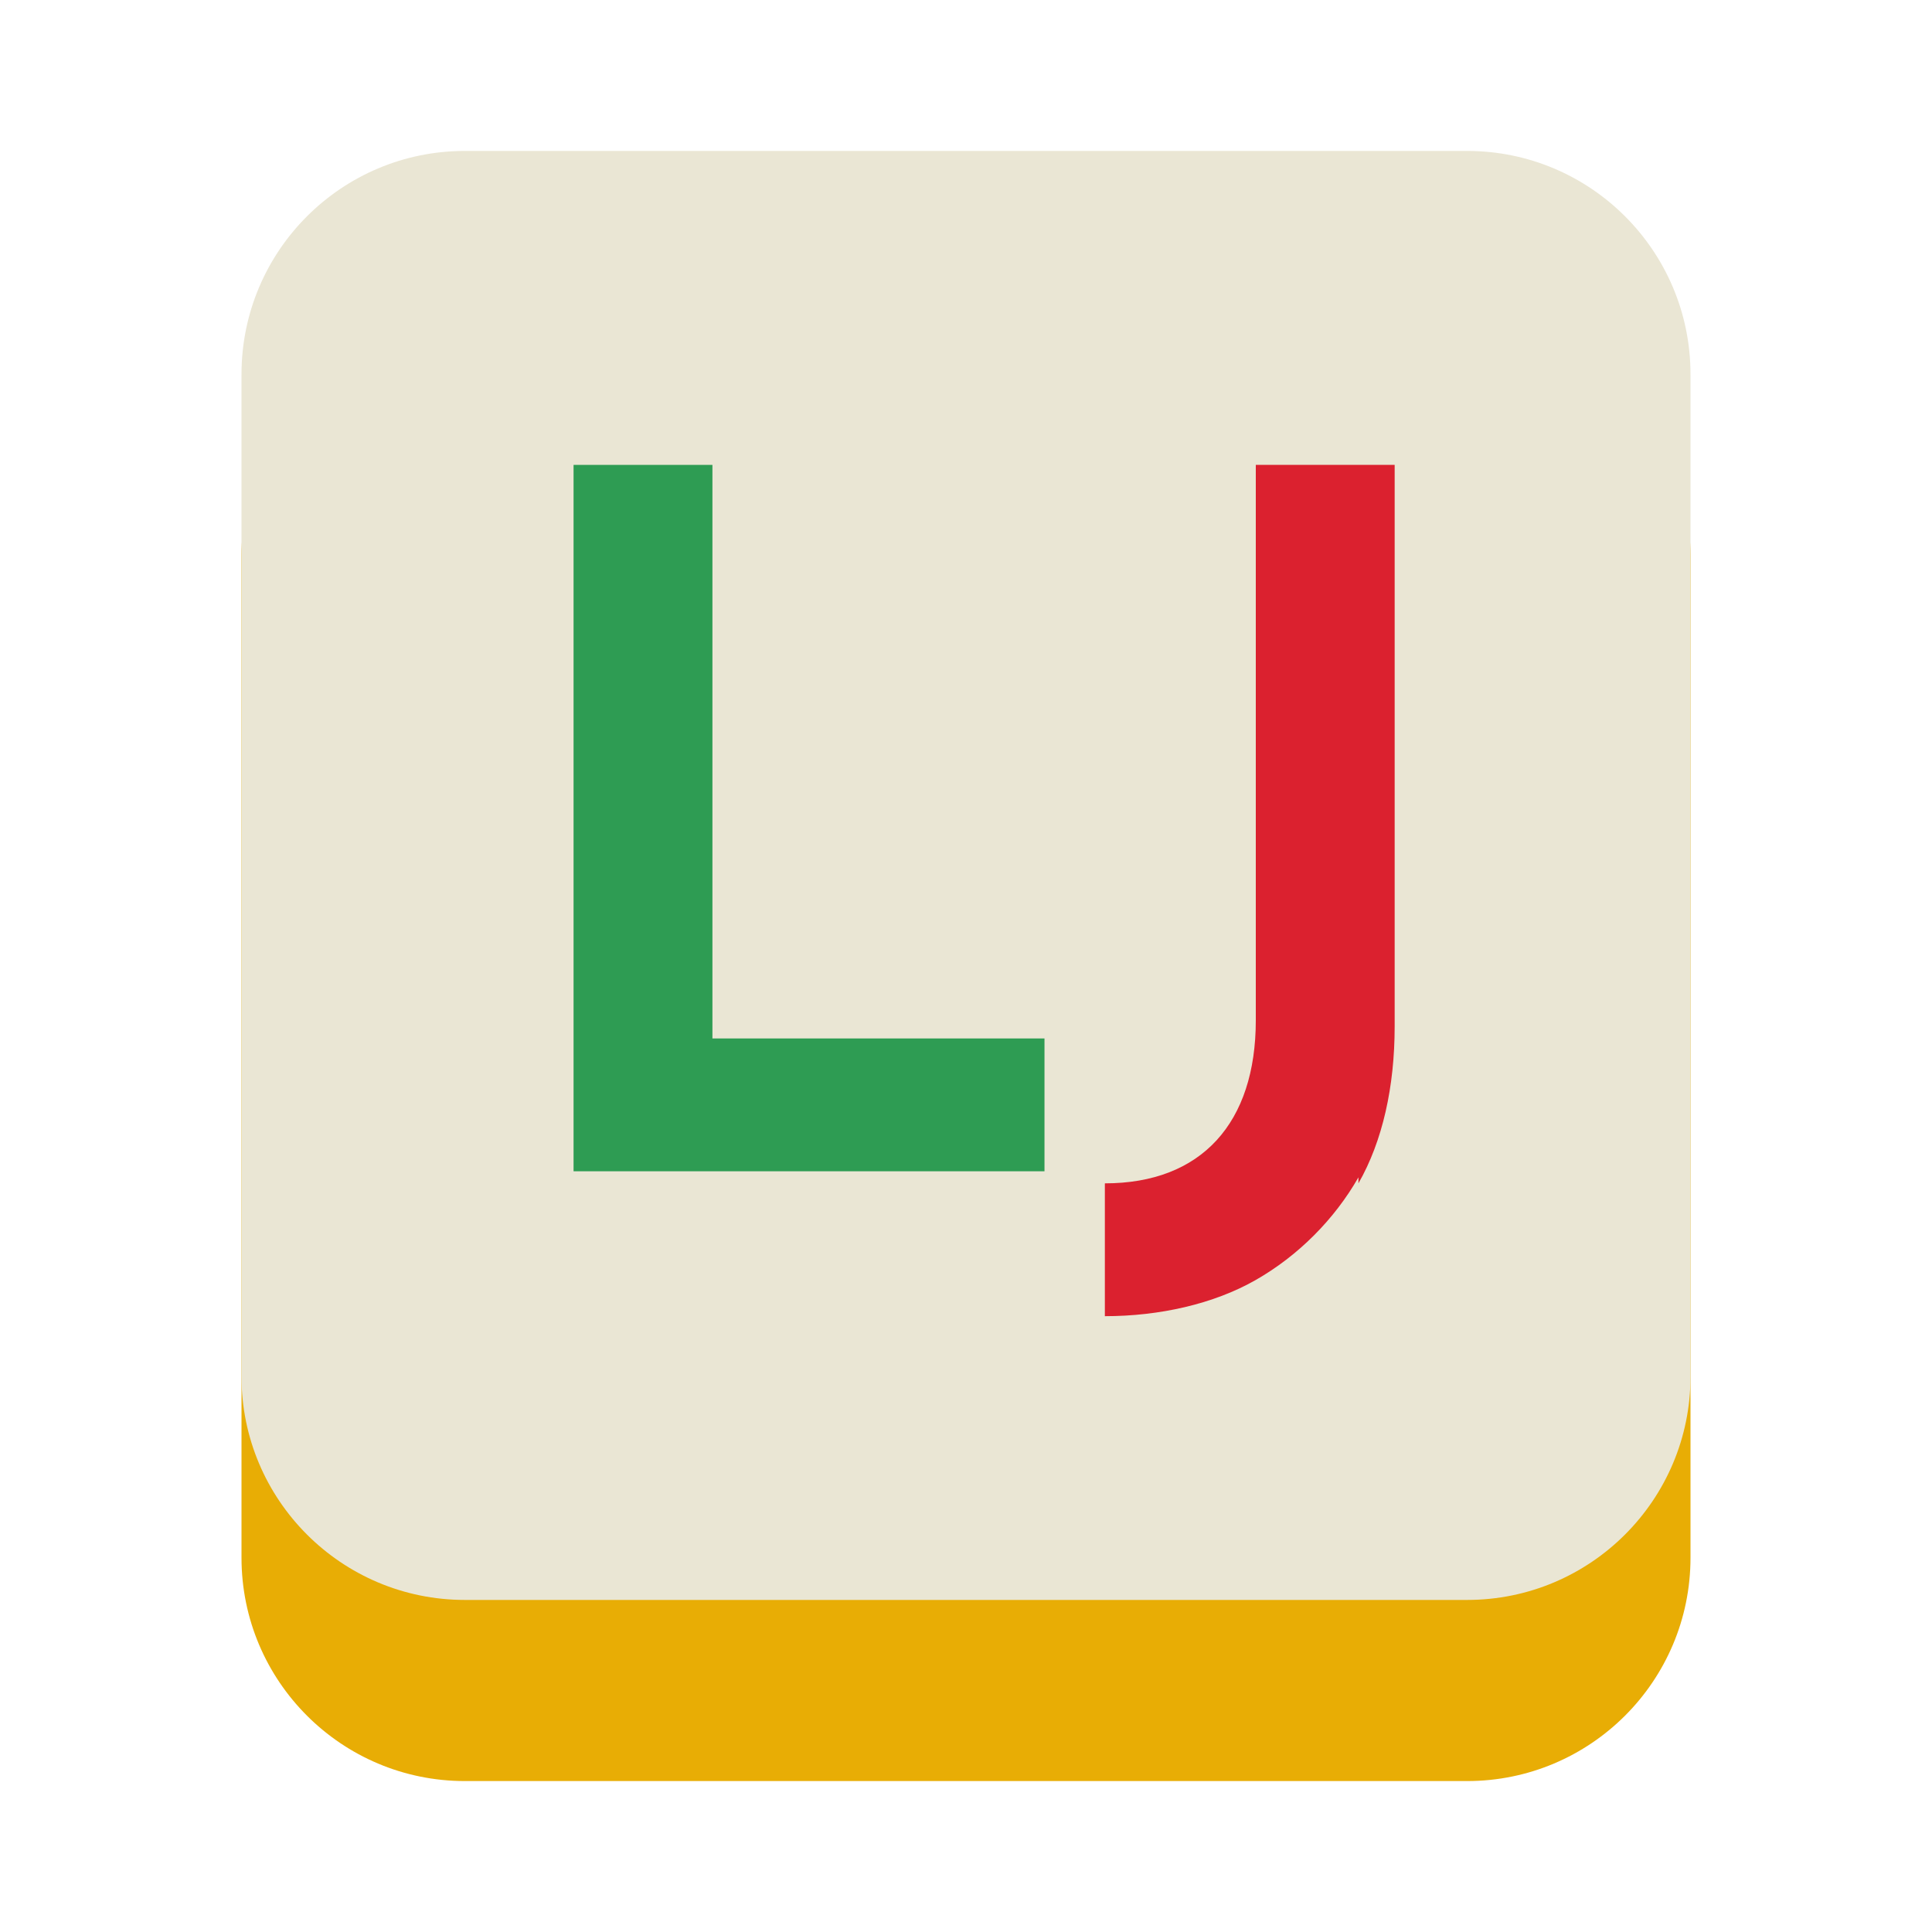
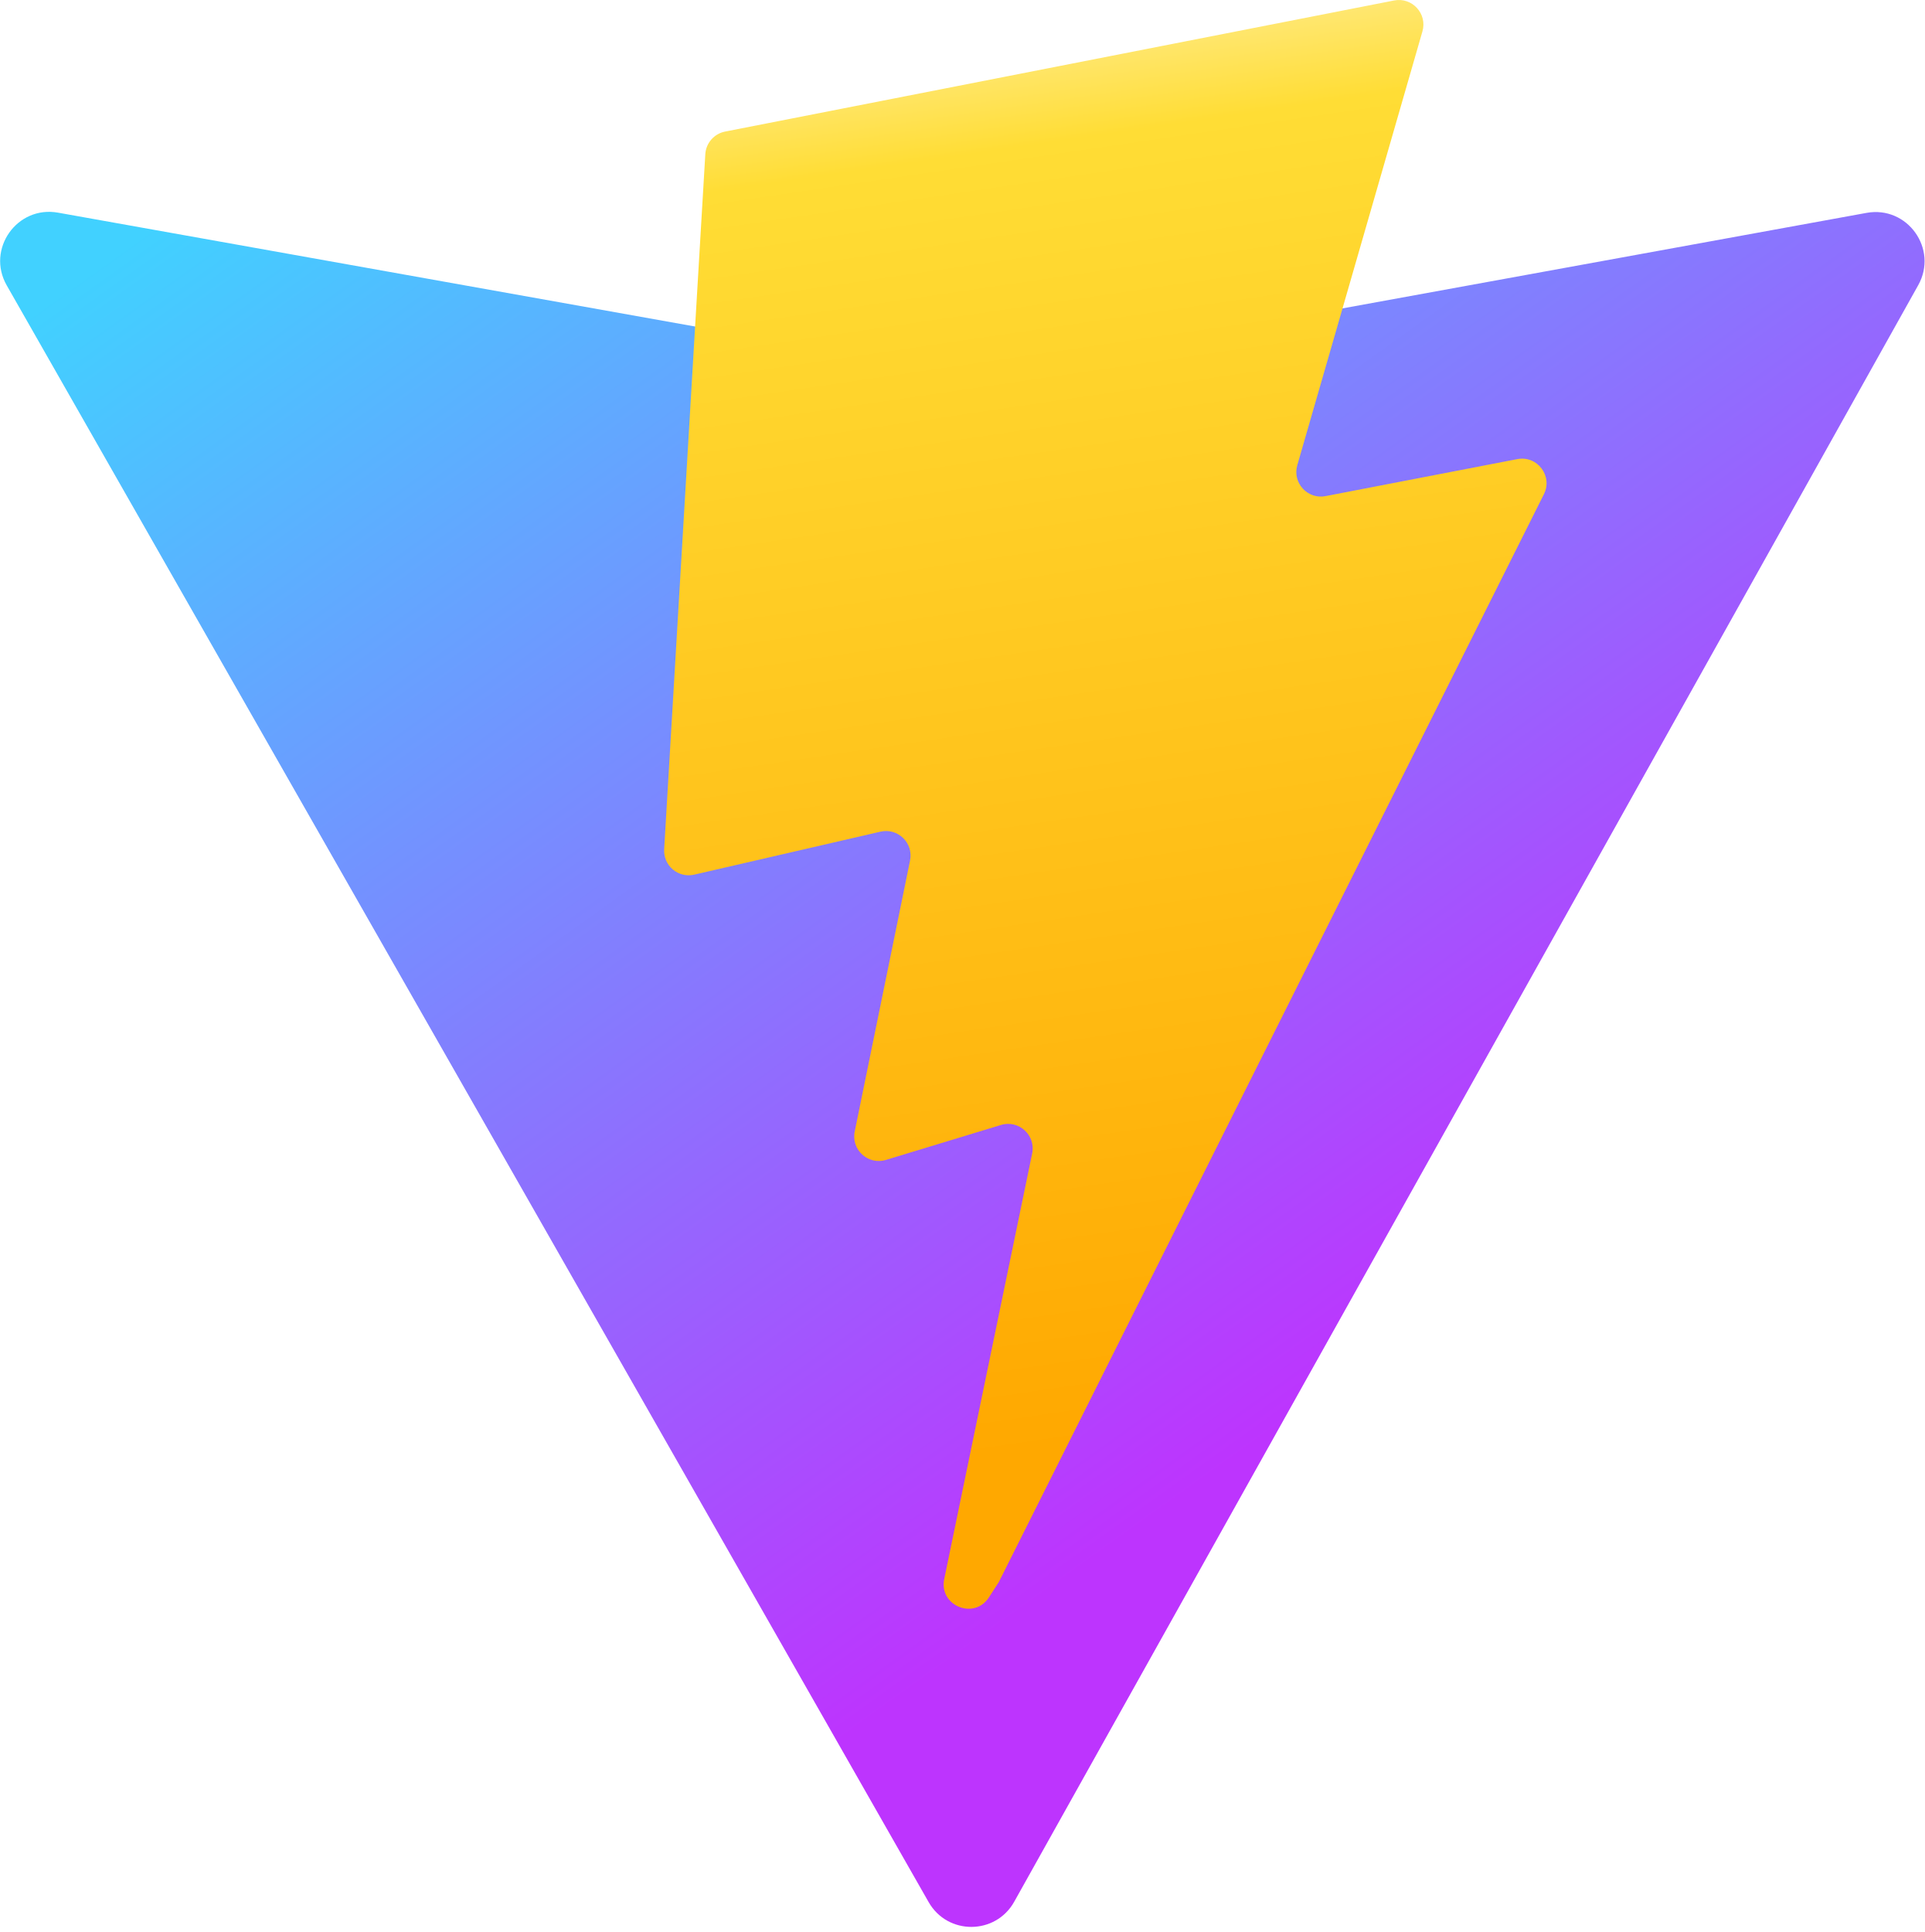
- <svg xmlns="http://www.w3.org/2000/svg" id="Layer_1" version="1.1" viewBox="0 0 32 32">
+ <svg xmlns="http://www.w3.org/2000/svg" aria-hidden="true" role="img" class="iconify iconify--logos" width="31.88" height="32" preserveAspectRatio="xMidYMid meet" viewBox="0 0 256 257">
  <defs>
-     <style>
-       .st0 {
-         fill: #e8ad05;
-       }
- 
-       .st1 {
-         fill: #eae6d4;
-       }
- 
-       .st2 {
-         fill: #1569cd;
-       }
- 
-       .st3 {
-         fill: #db212f;
-       }
- 
-       .st4 {
-         fill: #e667b9;
-       }
- 
-       .st5 {
-         fill: #2e9c53;
-       }
-     </style>
+     <linearGradient id="IconifyId1813088fe1fbc01fb466" x1="-.828%" x2="57.636%" y1="7.652%" y2="78.411%">
+       <stop offset="0%" stop-color="#41D1FF" />
+       <stop offset="100%" stop-color="#BD34FE" />
+     </linearGradient>
+     <linearGradient id="IconifyId1813088fe1fbc01fb467" x1="43.376%" x2="50.316%" y1="2.242%" y2="89.03%">
+       <stop offset="0%" stop-color="#FFEA83" />
+       <stop offset="8.333%" stop-color="#FFDD35" />
+       <stop offset="100%" stop-color="#FFA800" />
+     </linearGradient>
  </defs>
-   <rect class="st5" x="32.2" y="285.4" width="35.2" height="247.7" />
-   <rect class="st5" x="49.8" y="501.3" width="115.3" height="31.8" />
-   <path class="st0" d="M84.5,285.4v195.5h80.7v-170.1c0-14-11.3-25.3-25.3-25.3h-55.3ZM139.7,454.2h-29.7v-142.3h29.7v142.3Z" />
-   <path class="st2" d="M654.7,285.4v195.5h53.1c15.2,0,27.6-12.3,27.6-27.6v-167.9h-80.7ZM709.9,454.2h-29.7v-142.3h29.7v142.3Z" />
-   <rect class="st3" x="184.1" y="285.4" width="26.8" height="247.7" />
-   <rect class="st3" x="237.9" y="285.4" width="26.8" height="247.7" />
-   <rect class="st4" x="427.3" y="326.6" width="26.8" height="206.5" />
-   <rect class="st4" x="481" y="285.4" width="26.8" height="247.7" />
-   <rect class="st3" x="211" y="285.4" width="26.8" height="247.7" transform="translate(-84.4 59.2) rotate(-12.7)" />
-   <rect class="st2" x="276.8" y="285.4" width="25.3" height="209.9" />
-   <rect class="st2" x="276.8" y="285.4" width="74.3" height="26.5" />
-   <rect class="st2" x="317.8" y="331.7" width="43.9" height="22" />
-   <rect class="st2" x="269.3" y="402.6" width="155.7" height="29.2" transform="translate(764.3 70) rotate(90)" />
-   <rect class="st2" x="279.9" y="464.8" width="81.8" height="30.6" />
-   <path class="st3" d="M276.8,509.4h131.7c0,13.1-10.6,23.7-23.7,23.7h-108v-23.7h0Z" />
-   <rect class="st4" x="435" y="509.4" width="65.9" height="23.7" />
-   <rect class="st5" x="569.5" y="285.4" width="26.8" height="247.7" transform="translate(1165.7 818.5) rotate(180)" />
-   <rect class="st5" x="525.7" y="285.4" width="26.8" height="247.7" transform="translate(1078.3 818.5) rotate(180)" />
-   <rect class="st5" x="532.7" y="285.4" width="55.9" height="23.7" transform="translate(1121.2 594.4) rotate(180)" />
-   <rect class="st5" x="611.6" y="285.4" width="26.8" height="247.7" transform="translate(1250 818.5) rotate(180)" />
-   <rect class="st5" x="574.8" y="285.4" width="55.9" height="23.7" transform="translate(1205.5 594.4) rotate(180)" />
-   <rect class="st3" x="360.3" y="285.4" width="106.9" height="26.5" />
-   <path class="st3" d="M380.9,298.7h27.6v210.7c0,13.1-10.6,23.7-23.7,23.7h-3.9v-234.4h0Z" />
-   <rect class="st2" x="654.7" y="468.8" width="25.5" height="64.2" />
-   <g>
-     <rect class="st0" x="32.2" y="221.4" width="56.4" height="56.4" rx="8.7" ry="8.7" />
-     <rect class="st1" x="32.2" y="214.3" width="56.4" height="56.4" rx="8.7" ry="8.7" />
-     <path d="M64.3,249.7h-8.6l-2.1,5.1h-5l11.7-27h.3l11.7,27h-5.9l-2-5.1ZM62.6,245.4l-2.5-6.3-2.6,6.3h5.1Z" />
-   </g>
-   <g>
-     <rect class="st0" x="161.6" y="221.4" width="56.4" height="56.4" rx="8.7" ry="8.7" />
-     <rect class="st1" x="161.6" y="214.3" width="56.4" height="56.4" rx="8.7" ry="8.7" />
-     <path d="M196.7,255.9l-6.2-15.4-7.2,15.5-10.4-27h6l5.1,15,4-9.9-2-5.1h5.1l5.8,14.4,4.4-14.4h5.5l-10,26.9Z" />
-   </g>
-   <g>
-     <rect class="st0" x="226.3" y="221.4" width="56.4" height="56.4" rx="8.7" ry="8.7" />
-     <rect class="st1" x="226.3" y="214.3" width="56.4" height="56.4" rx="8.7" ry="8.7" />
-     <path d="M243,235.2c1.2-2,2.8-3.7,4.8-4.9s4.2-1.8,6.6-1.8,4.6.6,6.6,1.8,3.7,2.8,4.9,4.9c1.2,2,1.8,4.2,1.8,6.6s-.6,4.6-1.8,6.6-2.8,3.6-4.9,4.8c-2,1.2-4.2,1.8-6.6,1.8s-4.6-.6-6.6-1.8c-2-1.2-3.6-2.8-4.8-4.8-1.2-2-1.8-4.2-1.8-6.6s.6-4.6,1.8-6.6ZM247.5,246c.7,1.3,1.7,2.3,2.9,3s2.6,1.1,4.1,1.1,2.8-.4,4-1.1,2.1-1.7,2.8-3c.7-1.3,1-2.7,1-4.2s-.4-3-1.1-4.2-1.7-2.3-2.9-3-2.6-1.1-4-1.1-2.8.4-4,1.1-2.2,1.7-2.9,3c-.7,1.3-1.1,2.7-1.1,4.2s.4,2.9,1.1,4.2Z" />
-   </g>
-   <g>
-     <rect class="st0" x="290.9" y="221.4" width="56.4" height="56.4" rx="8.7" ry="8.7" />
-     <rect class="st1" x="290.9" y="214.3" width="56.4" height="56.4" rx="8.7" ry="8.7" />
-     <path d="M324.4,254.8l-5.5-8.3h-3.4v8.3h-5.1v-26h7.9c3.2,0,5.7.8,7.5,2.3,1.8,1.6,2.7,3.7,2.7,6.4s-.3,3.1-1,4.5c-.7,1.4-1.7,2.5-3.1,3.3l6,9.4h-6ZM315.5,241.6h3.6c1.4,0,2.4-.4,3-1.2.6-.8,1-1.7,1-2.6s-.3-1.8-.8-2.7c-.5-.9-1.6-1.3-3.1-1.3h-3.7v7.8Z" />
-   </g>
-   <g>
-     <rect class="st0" x="355.6" y="221.4" width="56.4" height="56.4" rx="8.7" ry="8.7" />
-     <rect class="st1" x="355.6" y="214.3" width="56.4" height="56.4" rx="8.7" ry="8.7" />
-     <path d="M373.5,228.8h7.8c3.3,0,6,.6,8.2,1.9,2.1,1.3,3.7,2.9,4.7,5,1,2,1.5,4.2,1.5,6.5s-.6,4.7-1.8,6.6c-1.2,1.9-2.8,3.4-4.7,4.4-2,1-4.2,1.5-6.5,1.5h-9v-26ZM381.7,249.8c2.7,0,4.8-.7,6.3-2,1.6-1.4,2.3-3.3,2.3-5.9s-.4-3.7-1.3-4.9c-.9-1.2-1.9-2.1-3-2.5-1.1-.5-2.2-.7-3.2-.7h-4.2v16.1h3Z" />
-   </g>
-   <g>
-     <rect class="st0" x="485" y="221.4" width="56.4" height="56.4" rx="8.7" ry="8.7" />
-     <rect class="st1" x="485" y="214.3" width="56.4" height="56.4" rx="8.7" ry="8.7" />
-     <path d="M522,253.5c-1,.5-2.2.8-3.4,1.1s-2.4.4-3.4.4c-2.8,0-5.2-.5-7.3-1.6-2.1-1.1-3.7-2.6-4.8-4.4-1.1-1.9-1.7-4.1-1.7-6.5s.6-5.6,1.8-7.7c1.2-2.1,2.8-3.7,4.8-4.7,2-1,4.3-1.6,6.7-1.6s3.1.2,4.4.5,2.6.8,3.7,1.4l-1.7,4.8c-.7-.4-1.6-.7-2.8-1-1.2-.3-2.2-.5-3-.5-2.8,0-5,.7-6.5,2.1-1.5,1.4-2.2,3.5-2.2,6.3s.4,3,1.1,4.2c.7,1.2,1.7,2.1,3.1,2.7,1.3.6,2.8,1,4.5,1s2.8-.2,3.6-.7v-3.1h-4.5v-4.9h9.7v11c-.4.4-1.1.9-2.1,1.3Z" />
-   </g>
-   <g>
-     <rect class="st0" x="549.6" y="221.4" width="56.4" height="56.4" rx="8.7" ry="8.7" />
-     <rect class="st1" x="549.6" y="214.3" width="56.4" height="56.4" rx="8.7" ry="8.7" />
-     <path d="M581.7,249.7h-8.6l-2.1,5.1h-5l11.7-27h.3l11.7,27h-5.9l-2-5.1ZM580.1,245.4l-2.5-6.3-2.6,6.3h5.1Z" />
-   </g>
-   <g>
-     <rect class="st0" x="614.3" y="221.4" width="56.4" height="56.4" rx="8.7" ry="8.7" />
-     <rect class="st1" x="614.3" y="214.3" width="56.4" height="56.4" rx="8.7" ry="8.7" />
-     <path d="M655.9,227.7v27h-5.1v-12.4l-8.5,12h0l-8.2-11.3v11.6h-4.9v-27h0l13.2,18.7,13.5-18.7h0Z" />
-   </g>
-   <g>
-     <rect class="st0" x="679" y="221.4" width="56.4" height="56.4" rx="8.7" ry="8.7" />
-     <rect class="st1" x="679" y="214.3" width="56.4" height="56.4" rx="8.7" ry="8.7" />
-     <path d="M716.5,228.8v4.9h-12.6v5.5h11.2v4.9h-11.2v5.6h13.1v4.9h-18.2v-26h17.7Z" />
-   </g>
-   <g>
-     <rect class="st0" x="4" y="5.5" width="24" height="24" rx="3.7" ry="3.7" />
-     <rect class="st1" x="4" y="2.5" width="24" height="24" rx="3.7" ry="3.7" />
-   </g>
-   <g>
-     <path class="st5" d="M11.8,7.7v9.5h5.5v2.2h-7.8V7.7h2.3Z" />
-     <path class="st3" d="M22.5,19.5c-.4.7-1,1.3-1.7,1.7s-1.6.6-2.5.6v-2.2c1.6,0,2.5-1,2.5-2.7V7.7h2.3v9.3c0,1-.2,1.9-.6,2.6Z" />
-   </g>
+   <path fill="url(#IconifyId1813088fe1fbc01fb466)" d="M255.153 37.938L134.897 252.976c-2.483 4.44-8.862 4.466-11.382.048L.875 37.958c-2.746-4.814 1.371-10.646 6.827-9.67l120.385 21.517a6.537 6.537 0 0 0 2.322-.004l117.867-21.483c5.438-.991 9.574 4.796 6.877 9.62Z" />
+   <path fill="url(#IconifyId1813088fe1fbc01fb467)" d="M185.432.063L96.44 17.501a3.268 3.268 0 0 0-2.634 3.014l-5.474 92.456a3.268 3.268 0 0 0 3.997 3.378l24.777-5.718c2.318-.535 4.413 1.507 3.936 3.838l-7.361 36.047c-.495 2.426 1.782 4.5 4.151 3.78l15.304-4.649c2.372-.72 4.652 1.36 4.15 3.788l-11.698 56.621c-.732 3.542 3.979 5.473 5.943 2.437l1.313-2.028l72.516-144.72c1.215-2.423-.88-5.186-3.54-4.672l-25.505 4.922c-2.396.462-4.435-1.77-3.759-4.114l16.646-57.705c.677-2.35-1.37-4.583-3.769-4.113Z" />
</svg>
